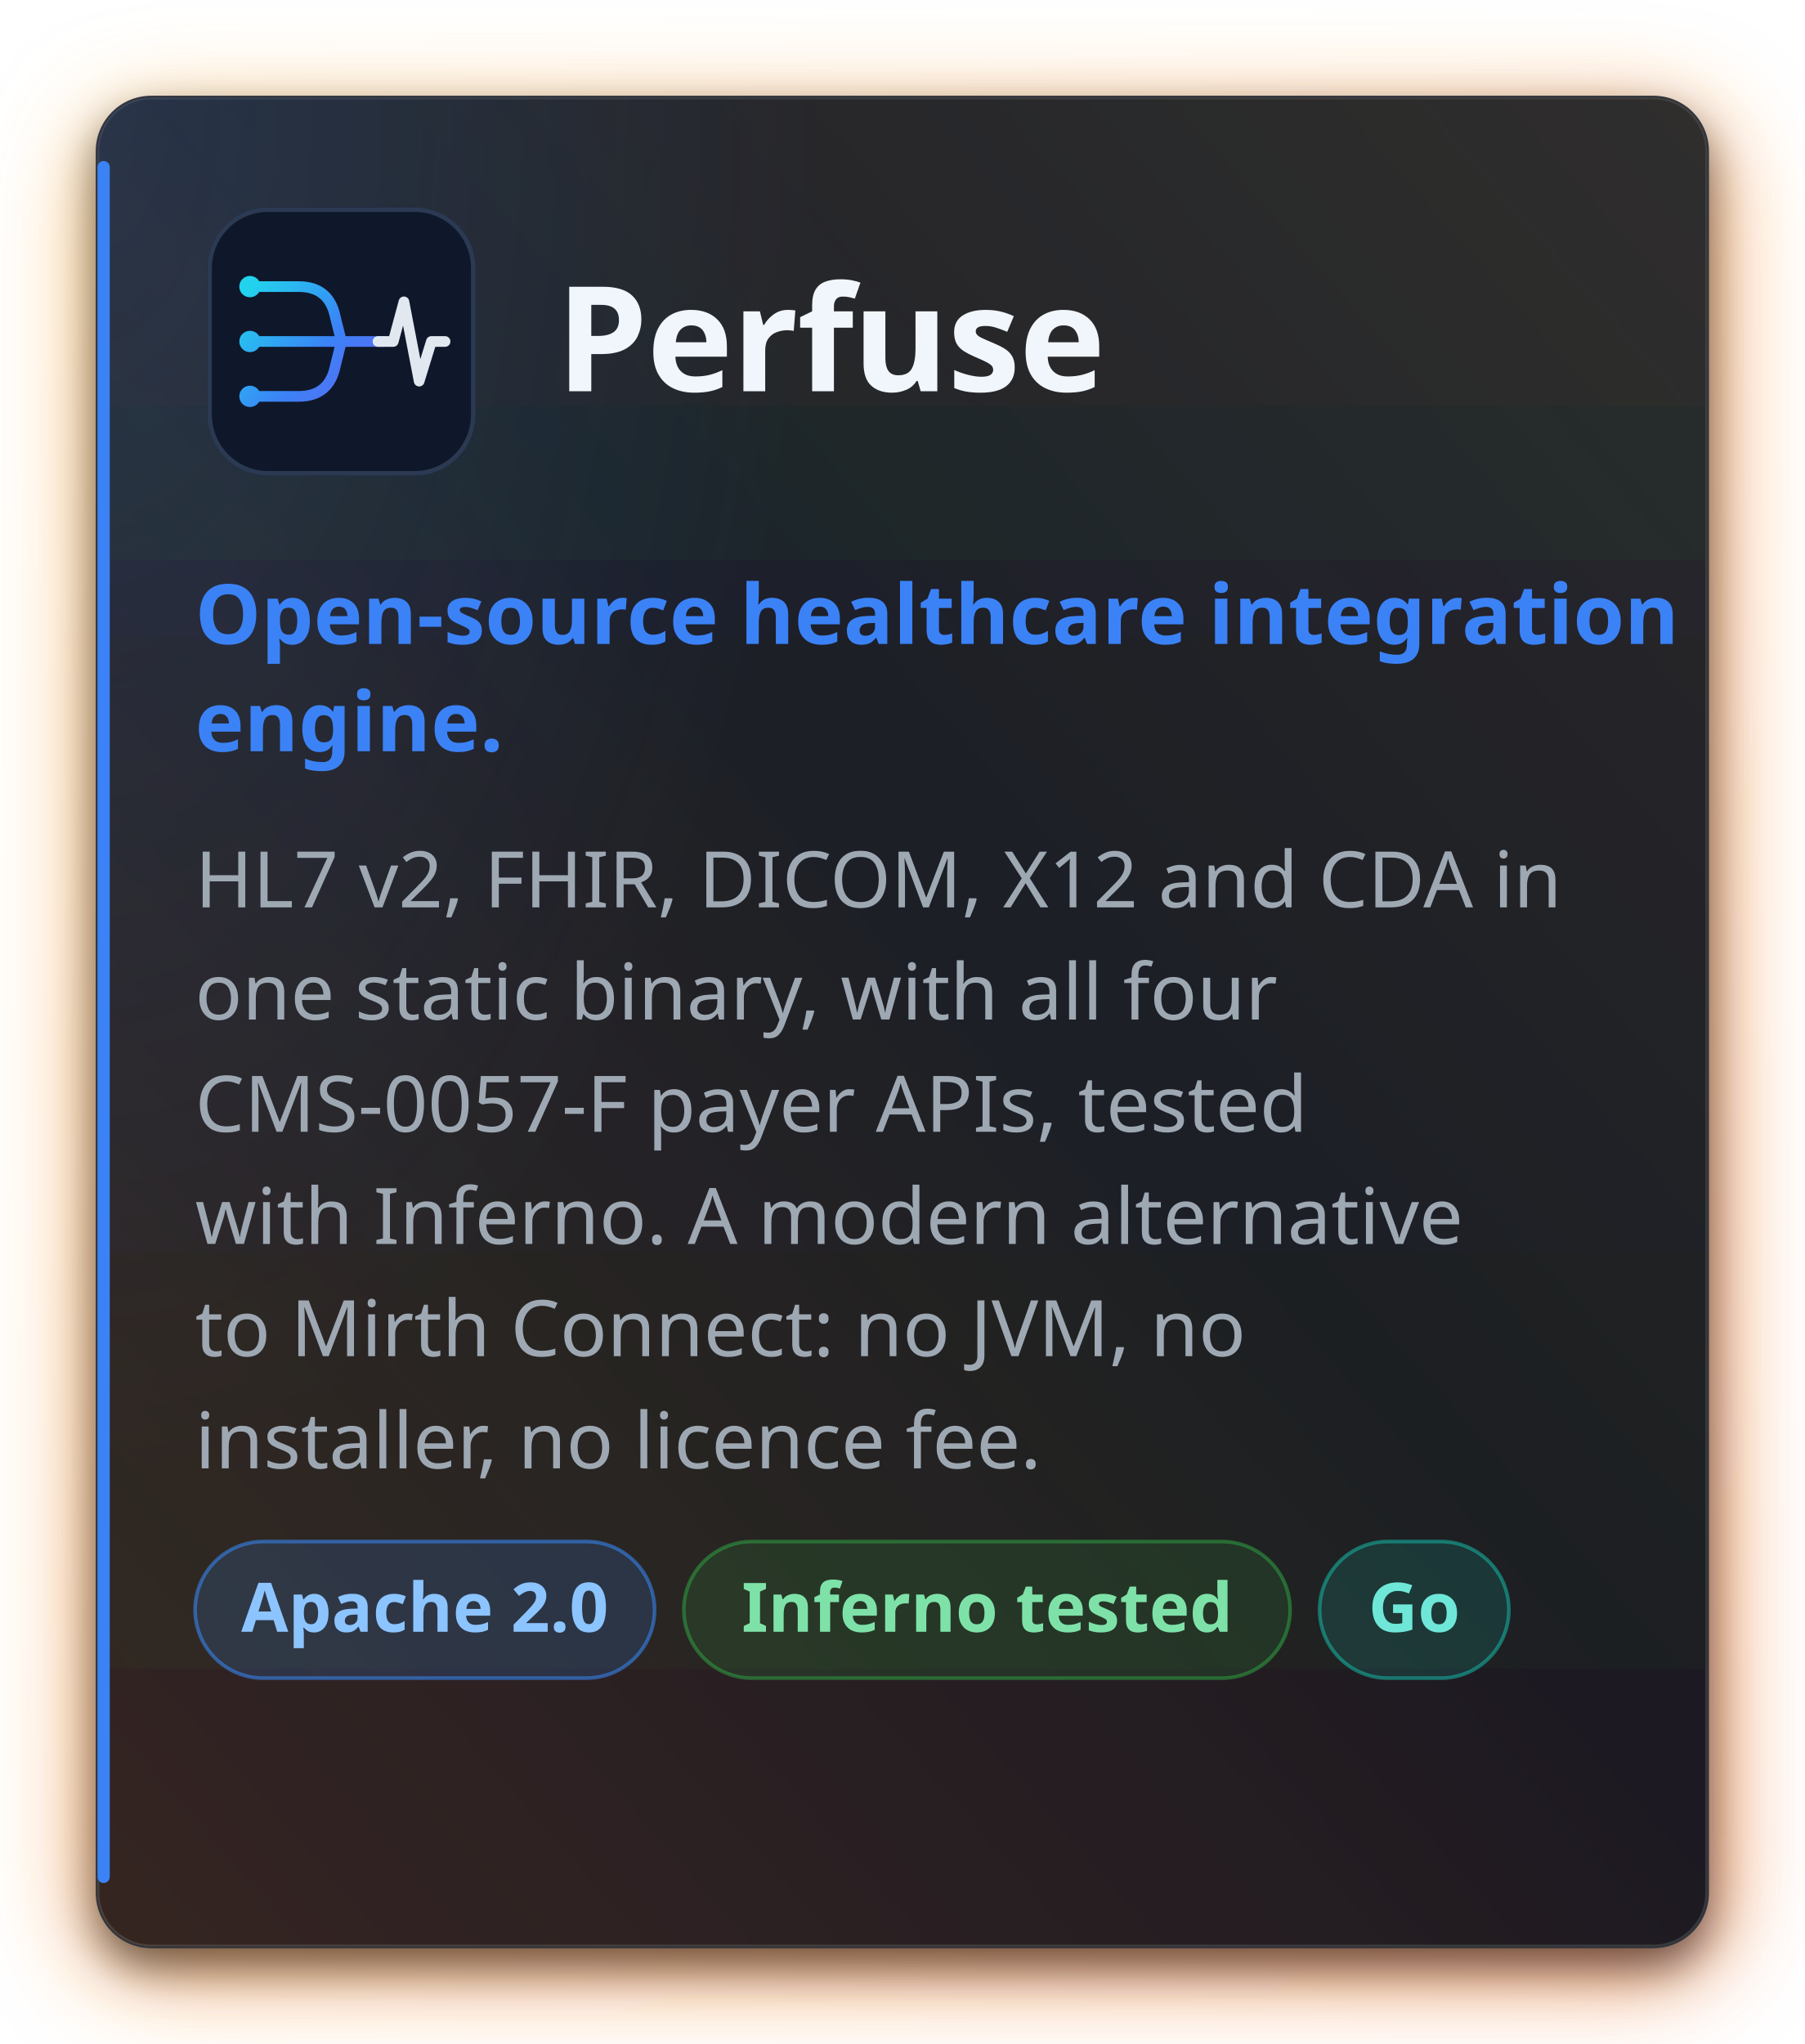
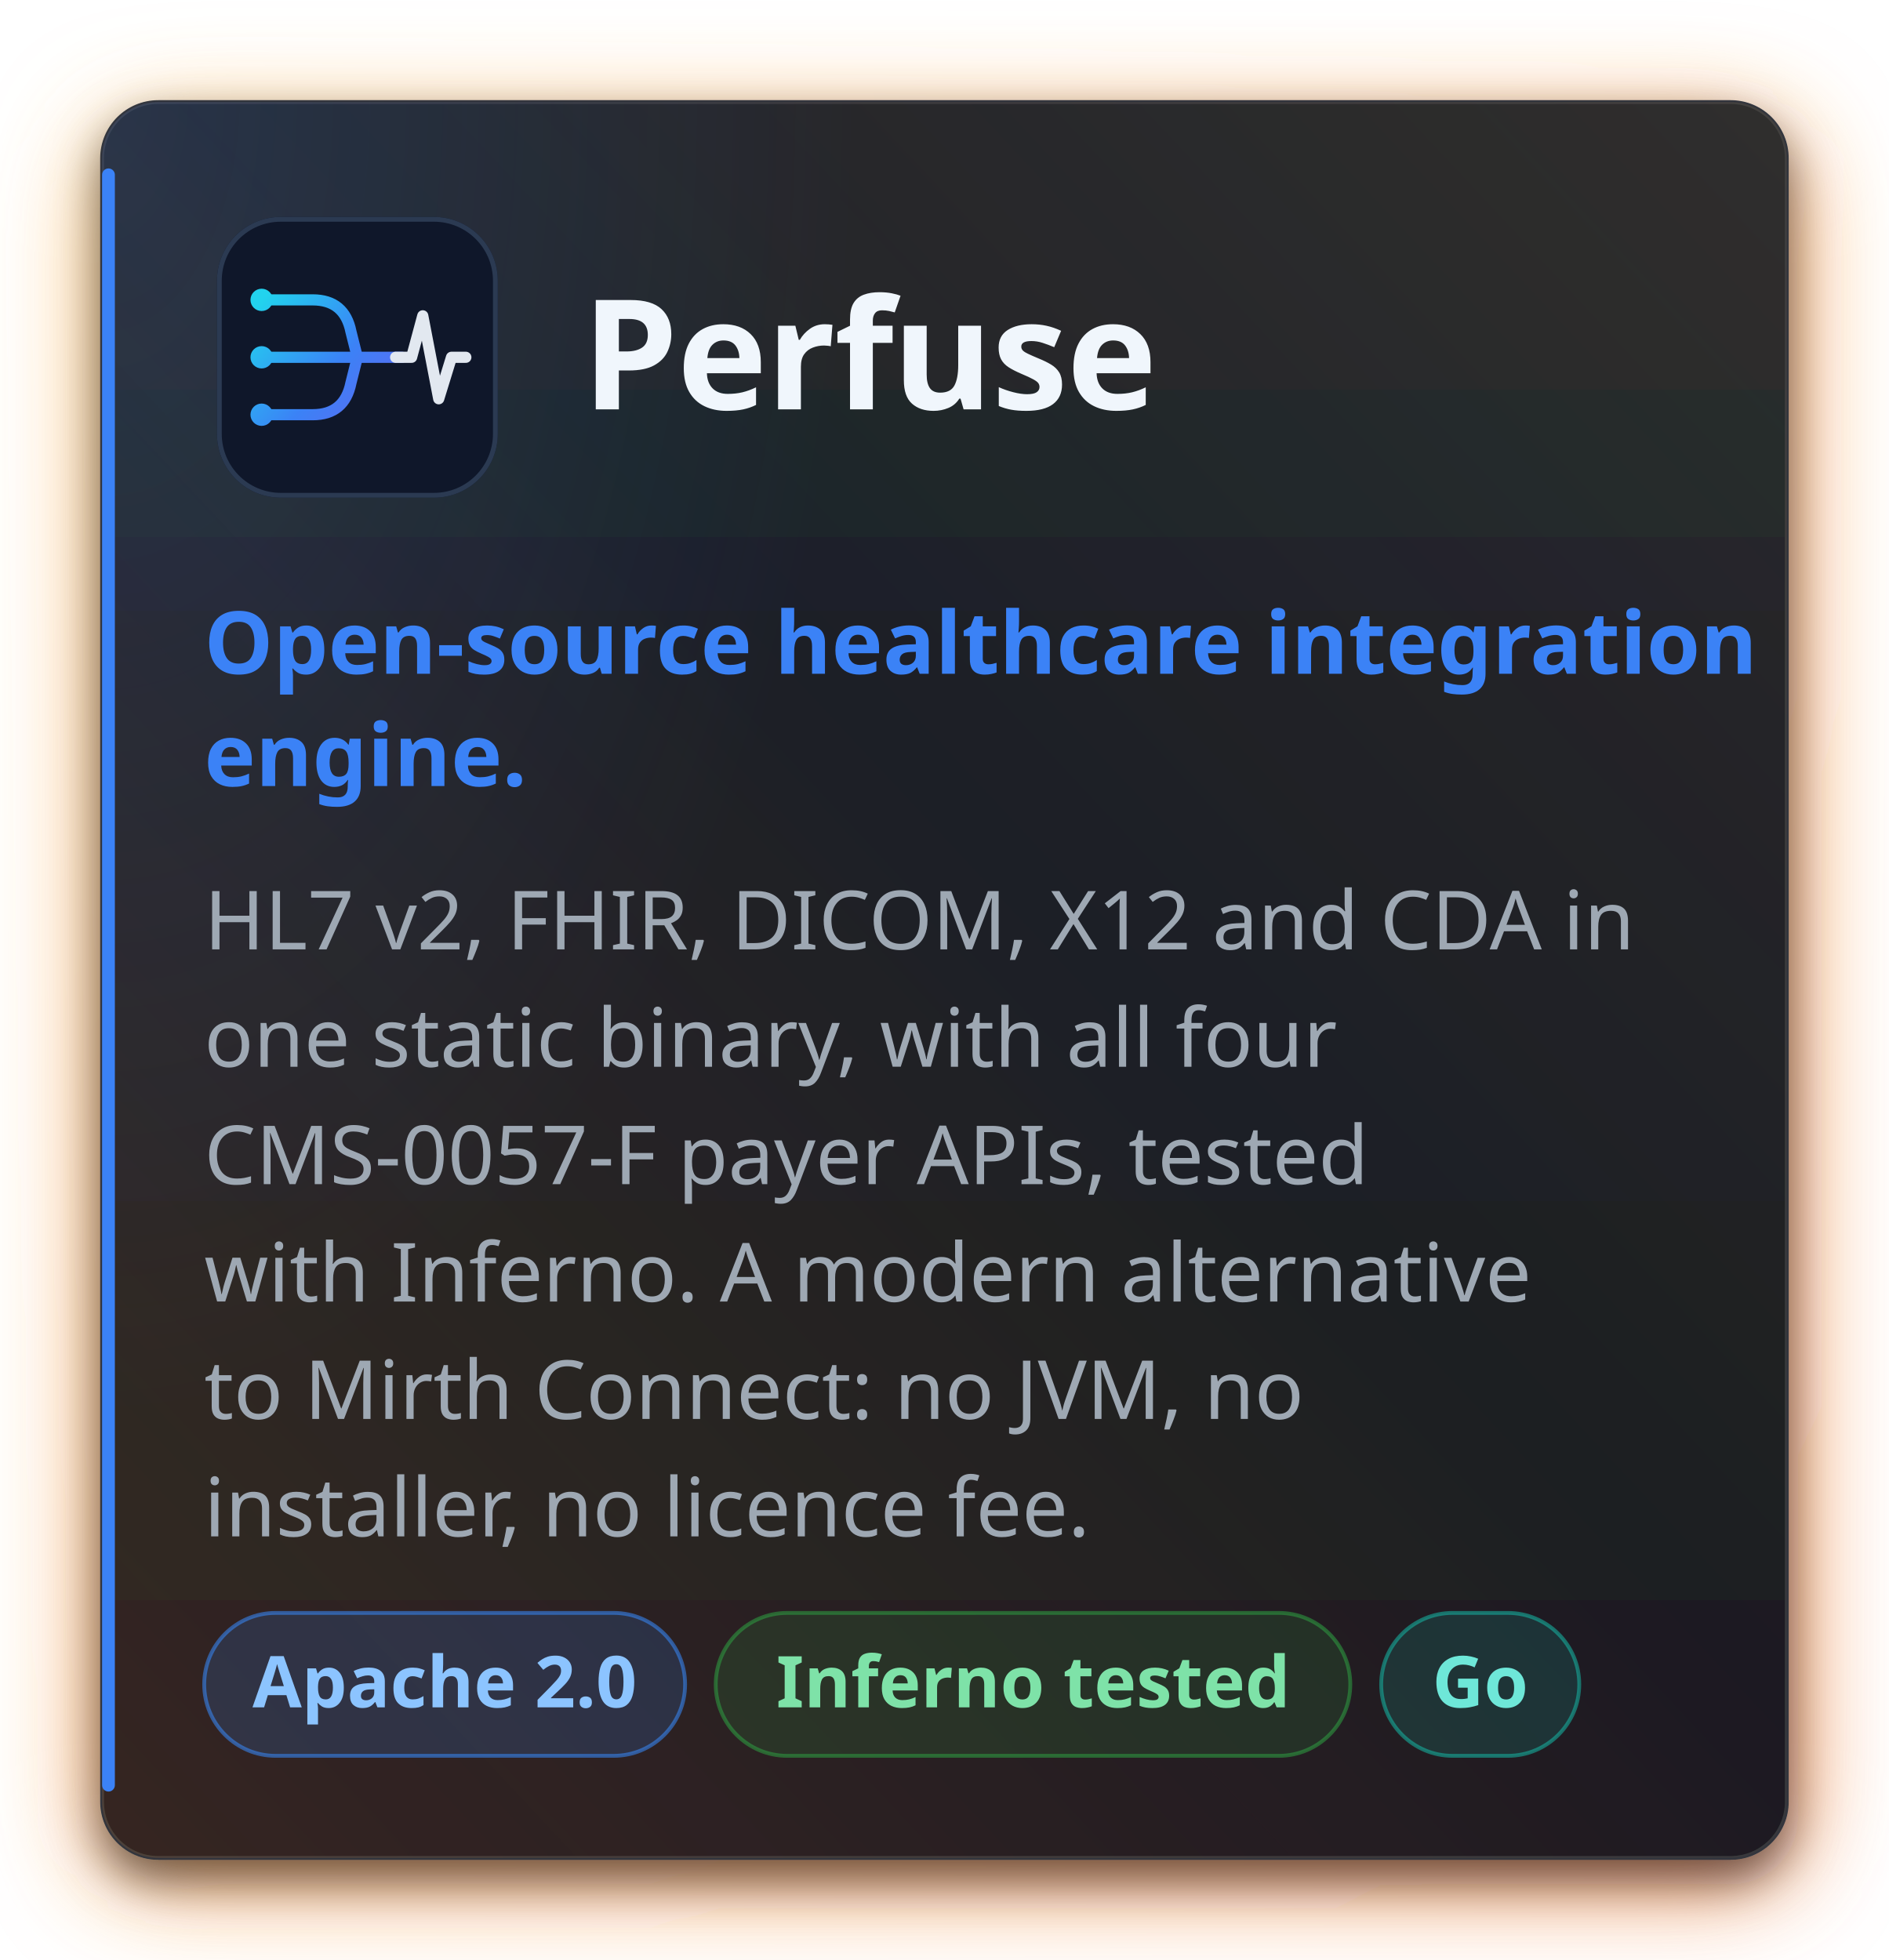
- <svg xmlns="http://www.w3.org/2000/svg" viewBox="0 0 740 838" width="740" height="838" role="img" aria-label="Perfuse: Open-source healthcare integration engine.">
+ <svg xmlns="http://www.w3.org/2000/svg" viewBox="0 0 740 768" width="740" height="768" role="img" aria-label="Perfuse: Open-source healthcare integration engine.">
  <style>.glow{opacity:0.75}.warm{opacity:0.7}</style>
  <defs>
    <linearGradient id="cardfill" x1="0" y1="0" x2="0" y2="1">
      <stop offset="0" stop-color="#1b222c" />
      <stop offset="1" stop-color="#121820" />
    </linearGradient>
    <radialGradient id="accentglow" cx="0" cy="0" r="0.75" gradientTransform="scale(0.6 1)">
      <stop offset="0" stop-color="#3b82f6" stop-opacity="0.16" />
      <stop offset="1" stop-color="#3b82f6" stop-opacity="0" />
    </radialGradient>
    <linearGradient id="glowfill" x1="0" y1="0" x2="1" y2="1">
      <stop offset="0" stop-color="#ffb347" />
      <stop offset="0.5" stop-color="#f58220" />
      <stop offset="1" stop-color="#ea580c" />
    </linearGradient>
    <linearGradient id="warmfill" x1="0" y1="1" x2="1" y2="0">
      <stop offset="0" stop-color="#f58220" stop-opacity="0.2" />
      <stop offset="0.55" stop-color="#f58220" stop-opacity="0.04" />
      <stop offset="1" stop-color="#ffb347" stop-opacity="0.12" />
    </linearGradient>
    <filter id="soft" x="-15%" y="-15%" width="130%" height="135%">
      <feGaussianBlur stdDeviation="20" />
    </filter>
    <filter id="lift" x="-5%" y="-8%" width="110%" height="125%">
      <feDropShadow dx="0" dy="8" stdDeviation="9" flood-color="#000000" flood-opacity="0.55" />
    </filter>
  </defs>
  <g font-family="-apple-system, 'Segoe UI', 'Noto Sans', Helvetica, Arial, sans-serif">
-     <rect class="glow" x="36" y="48" width="668" height="760" rx="26" fill="url(#glowfill)" filter="url(#soft)" />
-     <rect x="40" y="40" width="660" height="758" rx="22" fill="url(#cardfill)" stroke="#30363d" stroke-width="1.5" filter="url(#lift)" />
-     <rect x="40" y="40" width="660" height="758" rx="22" fill="url(#accentglow)" />
-     <rect class="warm" x="40" y="40" width="660" height="758" rx="22" fill="url(#warmfill)" />
-     <rect x="40" y="66" width="5" height="706" rx="2.5" fill="#3b82f6" />
+     <rect class="glow" x="36" y="48" width="668" height="690" rx="26" fill="url(#glowfill)" filter="url(#soft)" />
+     <rect x="40" y="40" width="660" height="688" rx="22" fill="url(#cardfill)" stroke="#30363d" stroke-width="1.5" filter="url(#lift)" />
+     <rect x="40" y="40" width="660" height="688" rx="22" fill="url(#accentglow)" />
+     <rect class="warm" x="40" y="40" width="660" height="688" rx="22" fill="url(#warmfill)" />
+     <rect x="40" y="66" width="5" height="636" rx="2.5" fill="#3b82f6" />
    <svg x="80" y="80" width="120" height="120" viewBox="0 0 96 96">
      <rect x="4" y="4" width="88" height="88" rx="20" fill="#0f172a" />
      <rect x="4.75" y="4.75" width="86.5" height="86.5" rx="19.25" fill="none" stroke="#2b3a52" stroke-width="1.5" />
      <defs>
        <linearGradient id="pfg" gradientUnits="userSpaceOnUse" x1="18" y1="30" x2="62" y2="66">
          <stop offset="0" stop-color="#22d3ee" />
          <stop offset=".55" stop-color="#3b82f6" />
          <stop offset="1" stop-color="#6366f1" />
        </linearGradient>
      </defs>
      <g fill="none" stroke="url(#pfg)" stroke-width="3.5" stroke-linecap="round">
        <path d="M18 30 H34 Q44 30 46 40 L48 48" />
        <path d="M18 48 H46" />
        <path d="M18 66 H34 Q44 66 46 56 L48 48" />
        <path d="M48 48 H62" />
      </g>
      <path d="M60 48 h5 l3.5 -13 l5 26 l4 -13 H82" fill="none" stroke="#e2e8f0" stroke-width="3.5" stroke-linecap="round" stroke-linejoin="round" />
      <g fill="url(#pfg)">
        <circle cx="18" cy="30" r="3.5" />
        <circle cx="18" cy="48" r="3.5" />
        <circle cx="18" cy="66" r="3.5" />
      </g>
    </svg>
    <text x="228" y="160.4" font-size="60" font-weight="800" fill="#f0f6fc" letter-spacing="-0.5">Perfuse</text>
    <text x="80" y="264.0" font-size="34" font-weight="600" fill="#3b82f6">Open-source healthcare integration</text>
    <text x="80" y="308.0" font-size="34" font-weight="600" fill="#3b82f6">engine.</text>
    <text x="80" y="372.0" font-size="32" fill="#9ea8b3">HL7 v2, FHIR, DICOM, X12 and CDA in</text>
    <text x="80" y="418.0" font-size="32" fill="#9ea8b3">one static binary, with all four</text>
    <text x="80" y="464.0" font-size="32" fill="#9ea8b3">CMS-0057-F payer APIs, tested</text>
    <text x="80" y="510.0" font-size="32" fill="#9ea8b3">with Inferno. A modern alternative</text>
    <text x="80" y="556.0" font-size="32" fill="#9ea8b3">to Mirth Connect: no JVM, no</text>
    <text x="80" y="602.0" font-size="32" fill="#9ea8b3">installer, no licence fee.</text>
    <rect x="80.0" y="632" width="188.4" height="56" rx="28.0" fill="#388bfd" fill-opacity="0.16" stroke="#388bfd" stroke-opacity="0.55" stroke-width="1.5" />
    <text x="174.2" y="669.0" font-size="28" font-weight="600" fill="#8cc4ff" text-anchor="middle">Apache 2.0</text>
    <rect x="280.4" y="632" width="248.6" height="56" rx="28.0" fill="#2ea043" fill-opacity="0.16" stroke="#2ea043" stroke-opacity="0.55" stroke-width="1.5" />
    <text x="404.8" y="669.0" font-size="28" font-weight="600" fill="#7ee2a8" text-anchor="middle">Inferno tested</text>
    <rect x="541.1" y="632" width="77.6" height="56" rx="28.0" fill="#14b8a6" fill-opacity="0.16" stroke="#14b8a6" stroke-opacity="0.55" stroke-width="1.5" />
    <text x="579.9" y="669.0" font-size="28" font-weight="600" fill="#6ee7d8" text-anchor="middle">Go</text>
  </g>
</svg>
